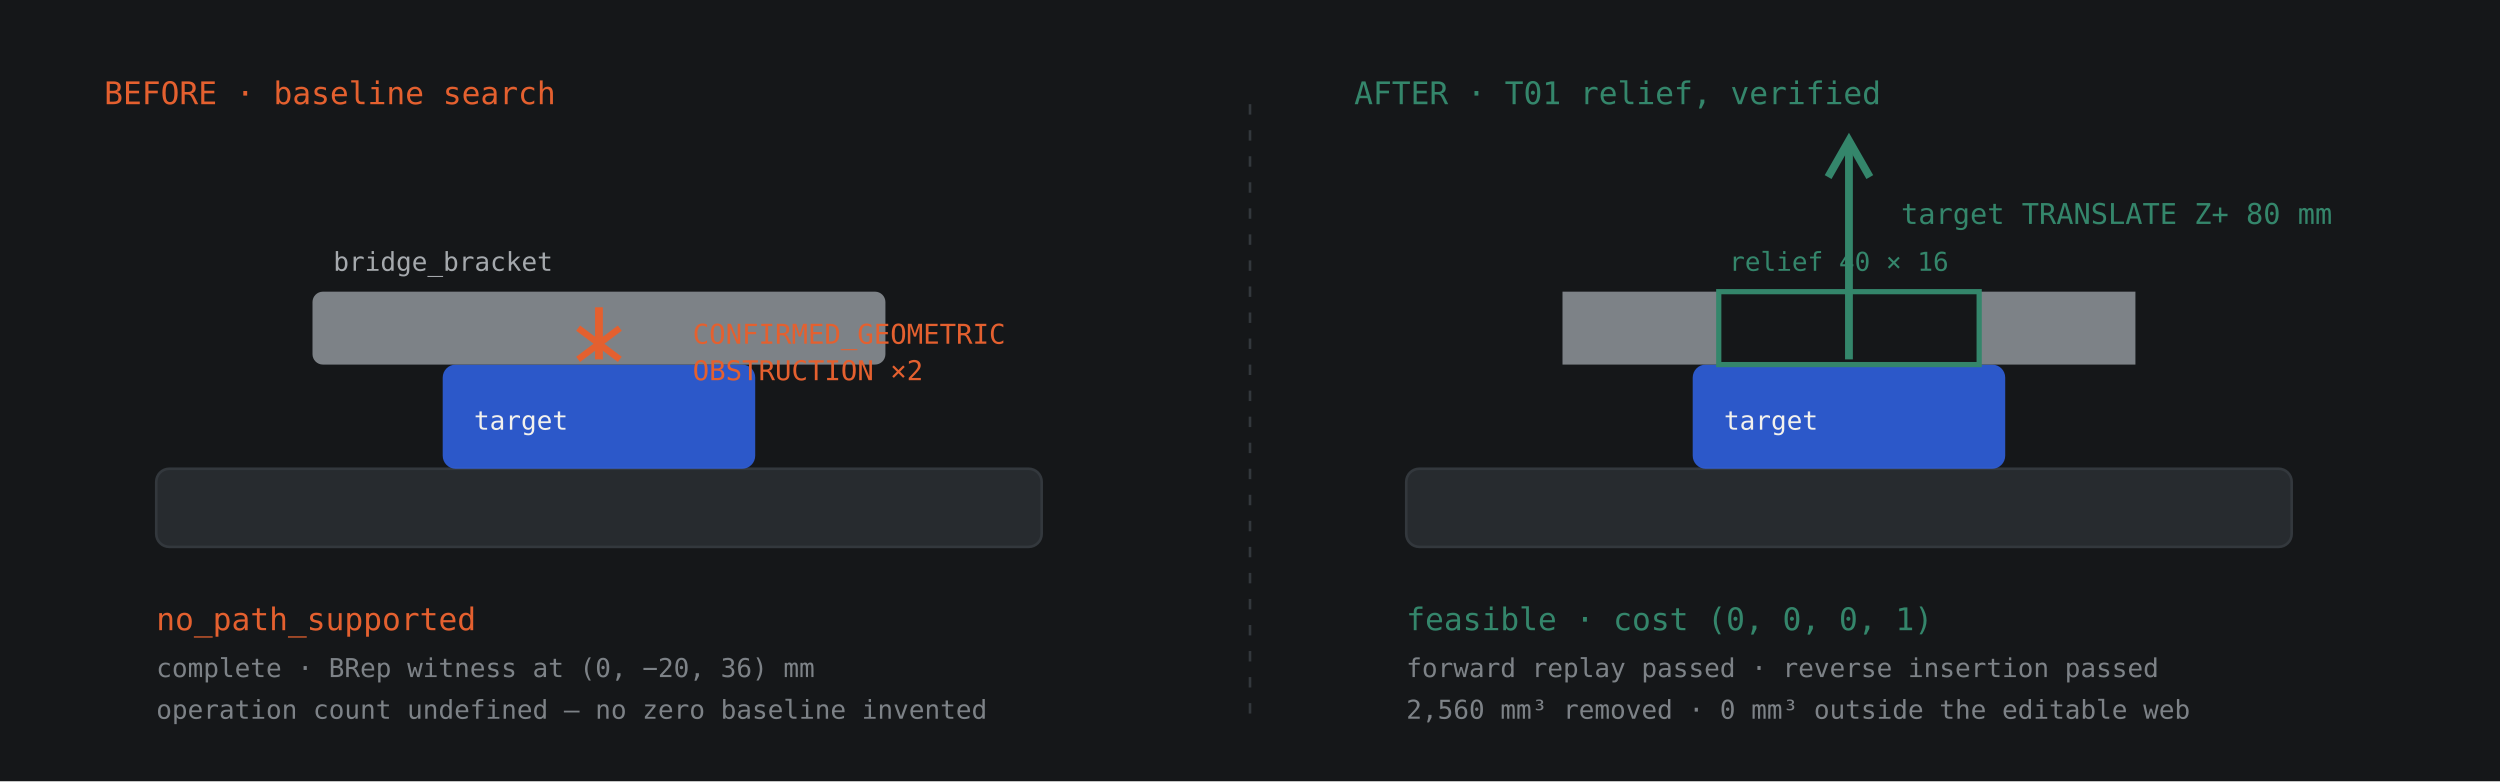
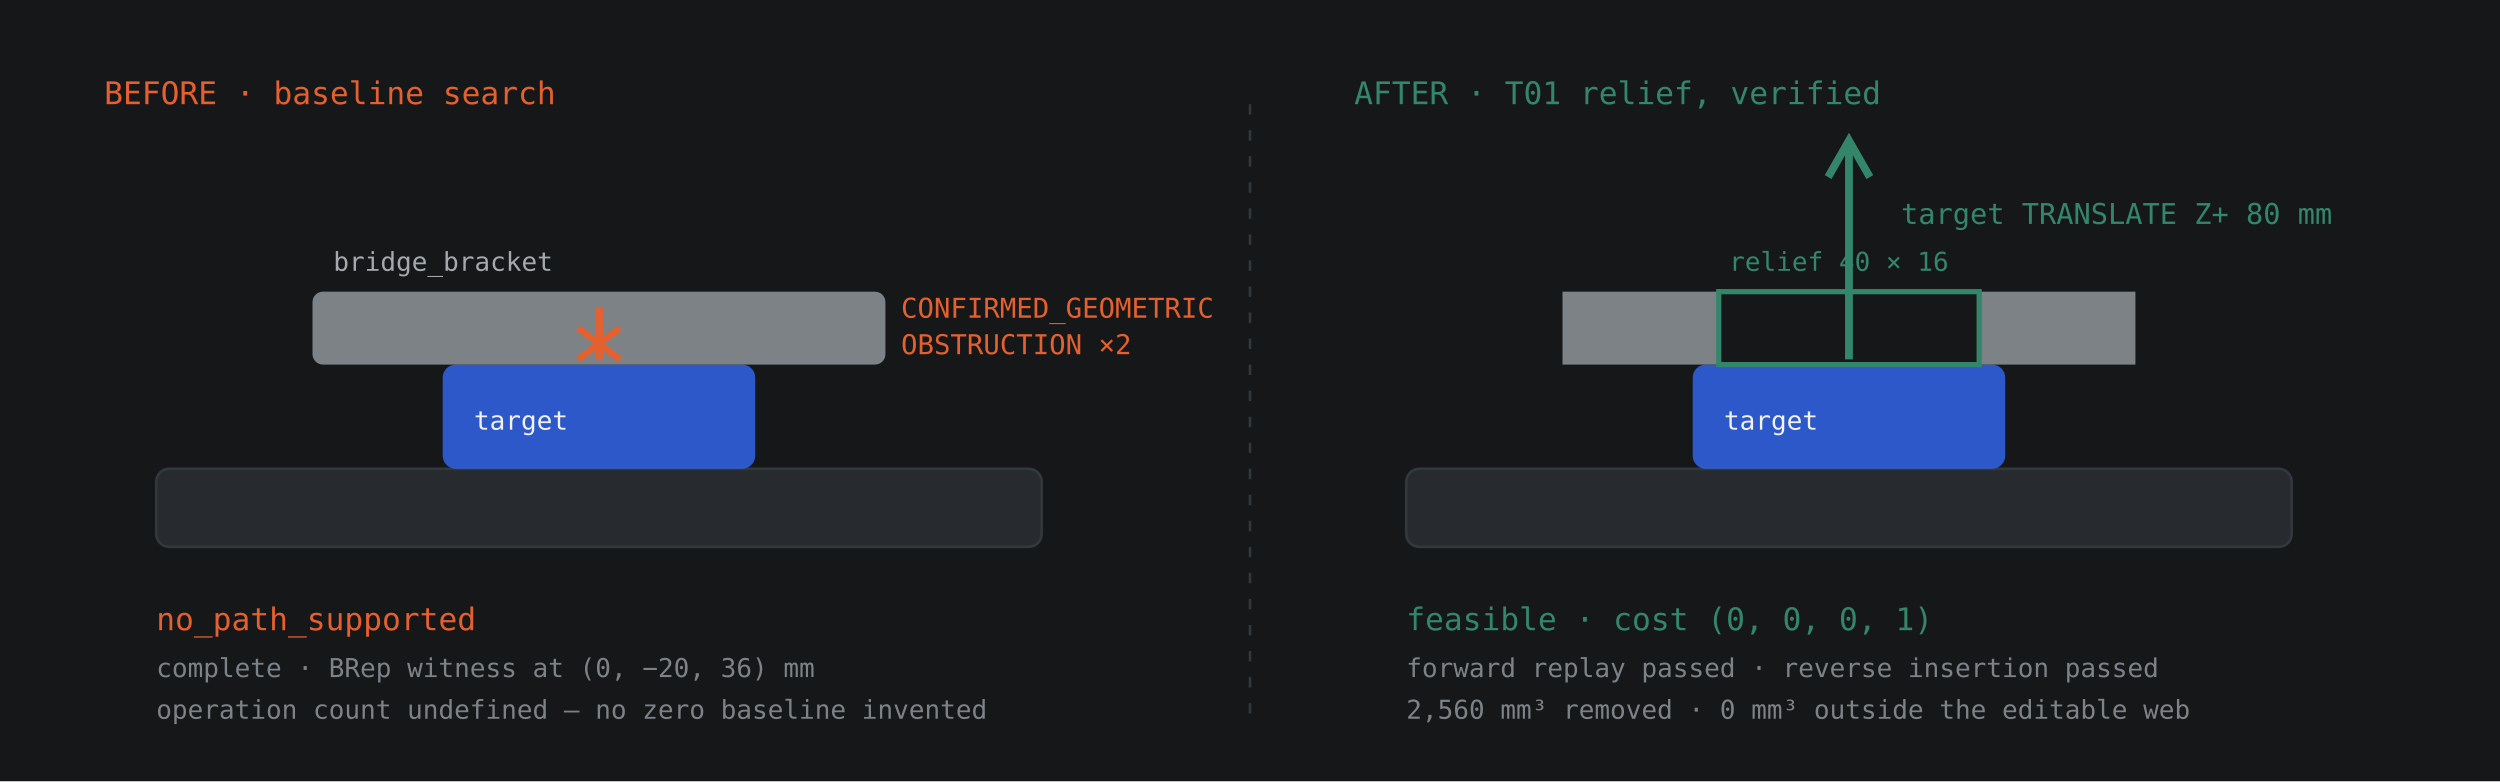
<svg xmlns="http://www.w3.org/2000/svg" viewBox="0 0 960 300" width="100%" role="img" aria-label="Before: no supported removal route. After: a single verified Z-plus translation of 80 millimetres">
  <defs>
    <style>
      .mono{font-family:'IBM Plex Mono',ui-monospace,Menlo,monospace}
      @keyframes block{0%,44%{opacity:1}52%,100%{opacity:.16}}
      @keyframes open {0%,48%{opacity:0;transform:scaleY(0)}58%,100%{opacity:1;transform:scaleY(1)}}
      @keyframes path {0%,62%{stroke-dashoffset:180}80%,100%{stroke-dashoffset:0}}
      @keyframes fadein{0%,66%{opacity:0}80%,100%{opacity:1}}
      .ob{animation:block 7s ease-in-out infinite}
      .cw{transform-origin:center;animation:open 7s ease-in-out infinite}
      .rt{stroke-dasharray:180;animation:path 7s ease-in-out infinite}
      .rd{animation:fadein 7s ease-in-out infinite}
    </style>
  </defs>
  <rect width="960" height="300" fill="#151719" />
  <text x="40" y="40" class="mono" font-size="12" fill="#e4602f">BEFORE · baseline search</text>
  <g>
    <rect x="60" y="180" width="340" height="30" rx="5" fill="#272b2f" stroke="#33383d" />
    <rect x="170" y="140" width="120" height="40" rx="5" fill="#3268f5" opacity=".8" />
    <text x="182" y="165" class="mono" font-size="10" fill="#f2f1ed">target</text>
    <g class="ob">
      <rect x="120" y="112" width="220" height="28" rx="4" fill="#7d8287" />
      <text x="128" y="104" class="mono" font-size="10" fill="#a5a9ad">bridge_bracket</text>
    </g>
    <g class="ob">
      <path d="M230 138 V118" stroke="#e4602f" stroke-width="3" marker-end="url(#x)" />
      <path d="M222 126 l16 12 M238 126 l-16 12" stroke="#e4602f" stroke-width="2.5" />
    </g>
-     <text x="266" y="132" class="mono" font-size="10.5" fill="#e4602f">CONFIRMED_GEOMETRIC</text>
-     <text x="266" y="146" class="mono" font-size="10.5" fill="#e4602f">OBSTRUCTION ×2</text>
+     <text x="346" y="122" class="mono" font-size="10.5" fill="#e4602f">CONFIRMED_GEOMETRIC</text>
+     <text x="346" y="136" class="mono" font-size="10.5" fill="#e4602f">OBSTRUCTION ×2</text>
    <text x="60" y="242" class="mono" font-size="12" fill="#e4602f">no_path_supported</text>
    <text x="60" y="260" class="mono" font-size="10" fill="#7d8287">complete · BRep witness at (0, −20, 36) mm</text>
    <text x="60" y="276" class="mono" font-size="10" fill="#7d8287">operation count undefined — no zero baseline invented</text>
  </g>
  <line x1="480" y1="40" x2="480" y2="280" stroke="#33383d" stroke-dasharray="4 6" />
  <text x="520" y="40" class="mono" font-size="12" fill="#34866b">AFTER · T01 relief, verified</text>
  <g>
    <rect x="540" y="180" width="340" height="30" rx="5" fill="#272b2f" stroke="#33383d" />
    <rect x="650" y="140" width="120" height="40" rx="5" fill="#3268f5" opacity=".8" />
    <text x="662" y="165" class="mono" font-size="10" fill="#f2f1ed">target</text>
    <g class="cw">
      <path d="M600 112 h220 v28 h-60 v-28 h-100 v28 h-60 z" fill="#7d8287" />
      <rect x="660" y="112" width="100" height="28" fill="#151719" />
      <rect x="660" y="112" width="100" height="28" fill="none" stroke="#34866b" stroke-width="2" />
      <text x="664" y="104" class="mono" font-size="10" fill="#34866b">relief 40 × 16</text>
    </g>
    <path class="rt" d="M710 138 V56" stroke="#34866b" stroke-width="3" stroke-dasharray="7 7" fill="none" />
    <path d="M702 68 l8 -14 l8 14" fill="none" stroke="#34866b" stroke-width="3" />
    <text x="730" y="86" class="mono" font-size="11" fill="#34866b">target TRANSLATE Z+ 80 mm</text>
    <text x="540" y="242" class="mono" font-size="12" fill="#34866b">feasible · cost (0, 0, 0, 1)</text>
    <text x="540" y="260" class="mono" font-size="10" fill="#7d8287">forward replay passed · reverse insertion passed</text>
    <text x="540" y="276" class="mono" font-size="10" fill="#7d8287">2,560 mm³ removed · 0 mm³ outside the editable web</text>
  </g>
</svg>
